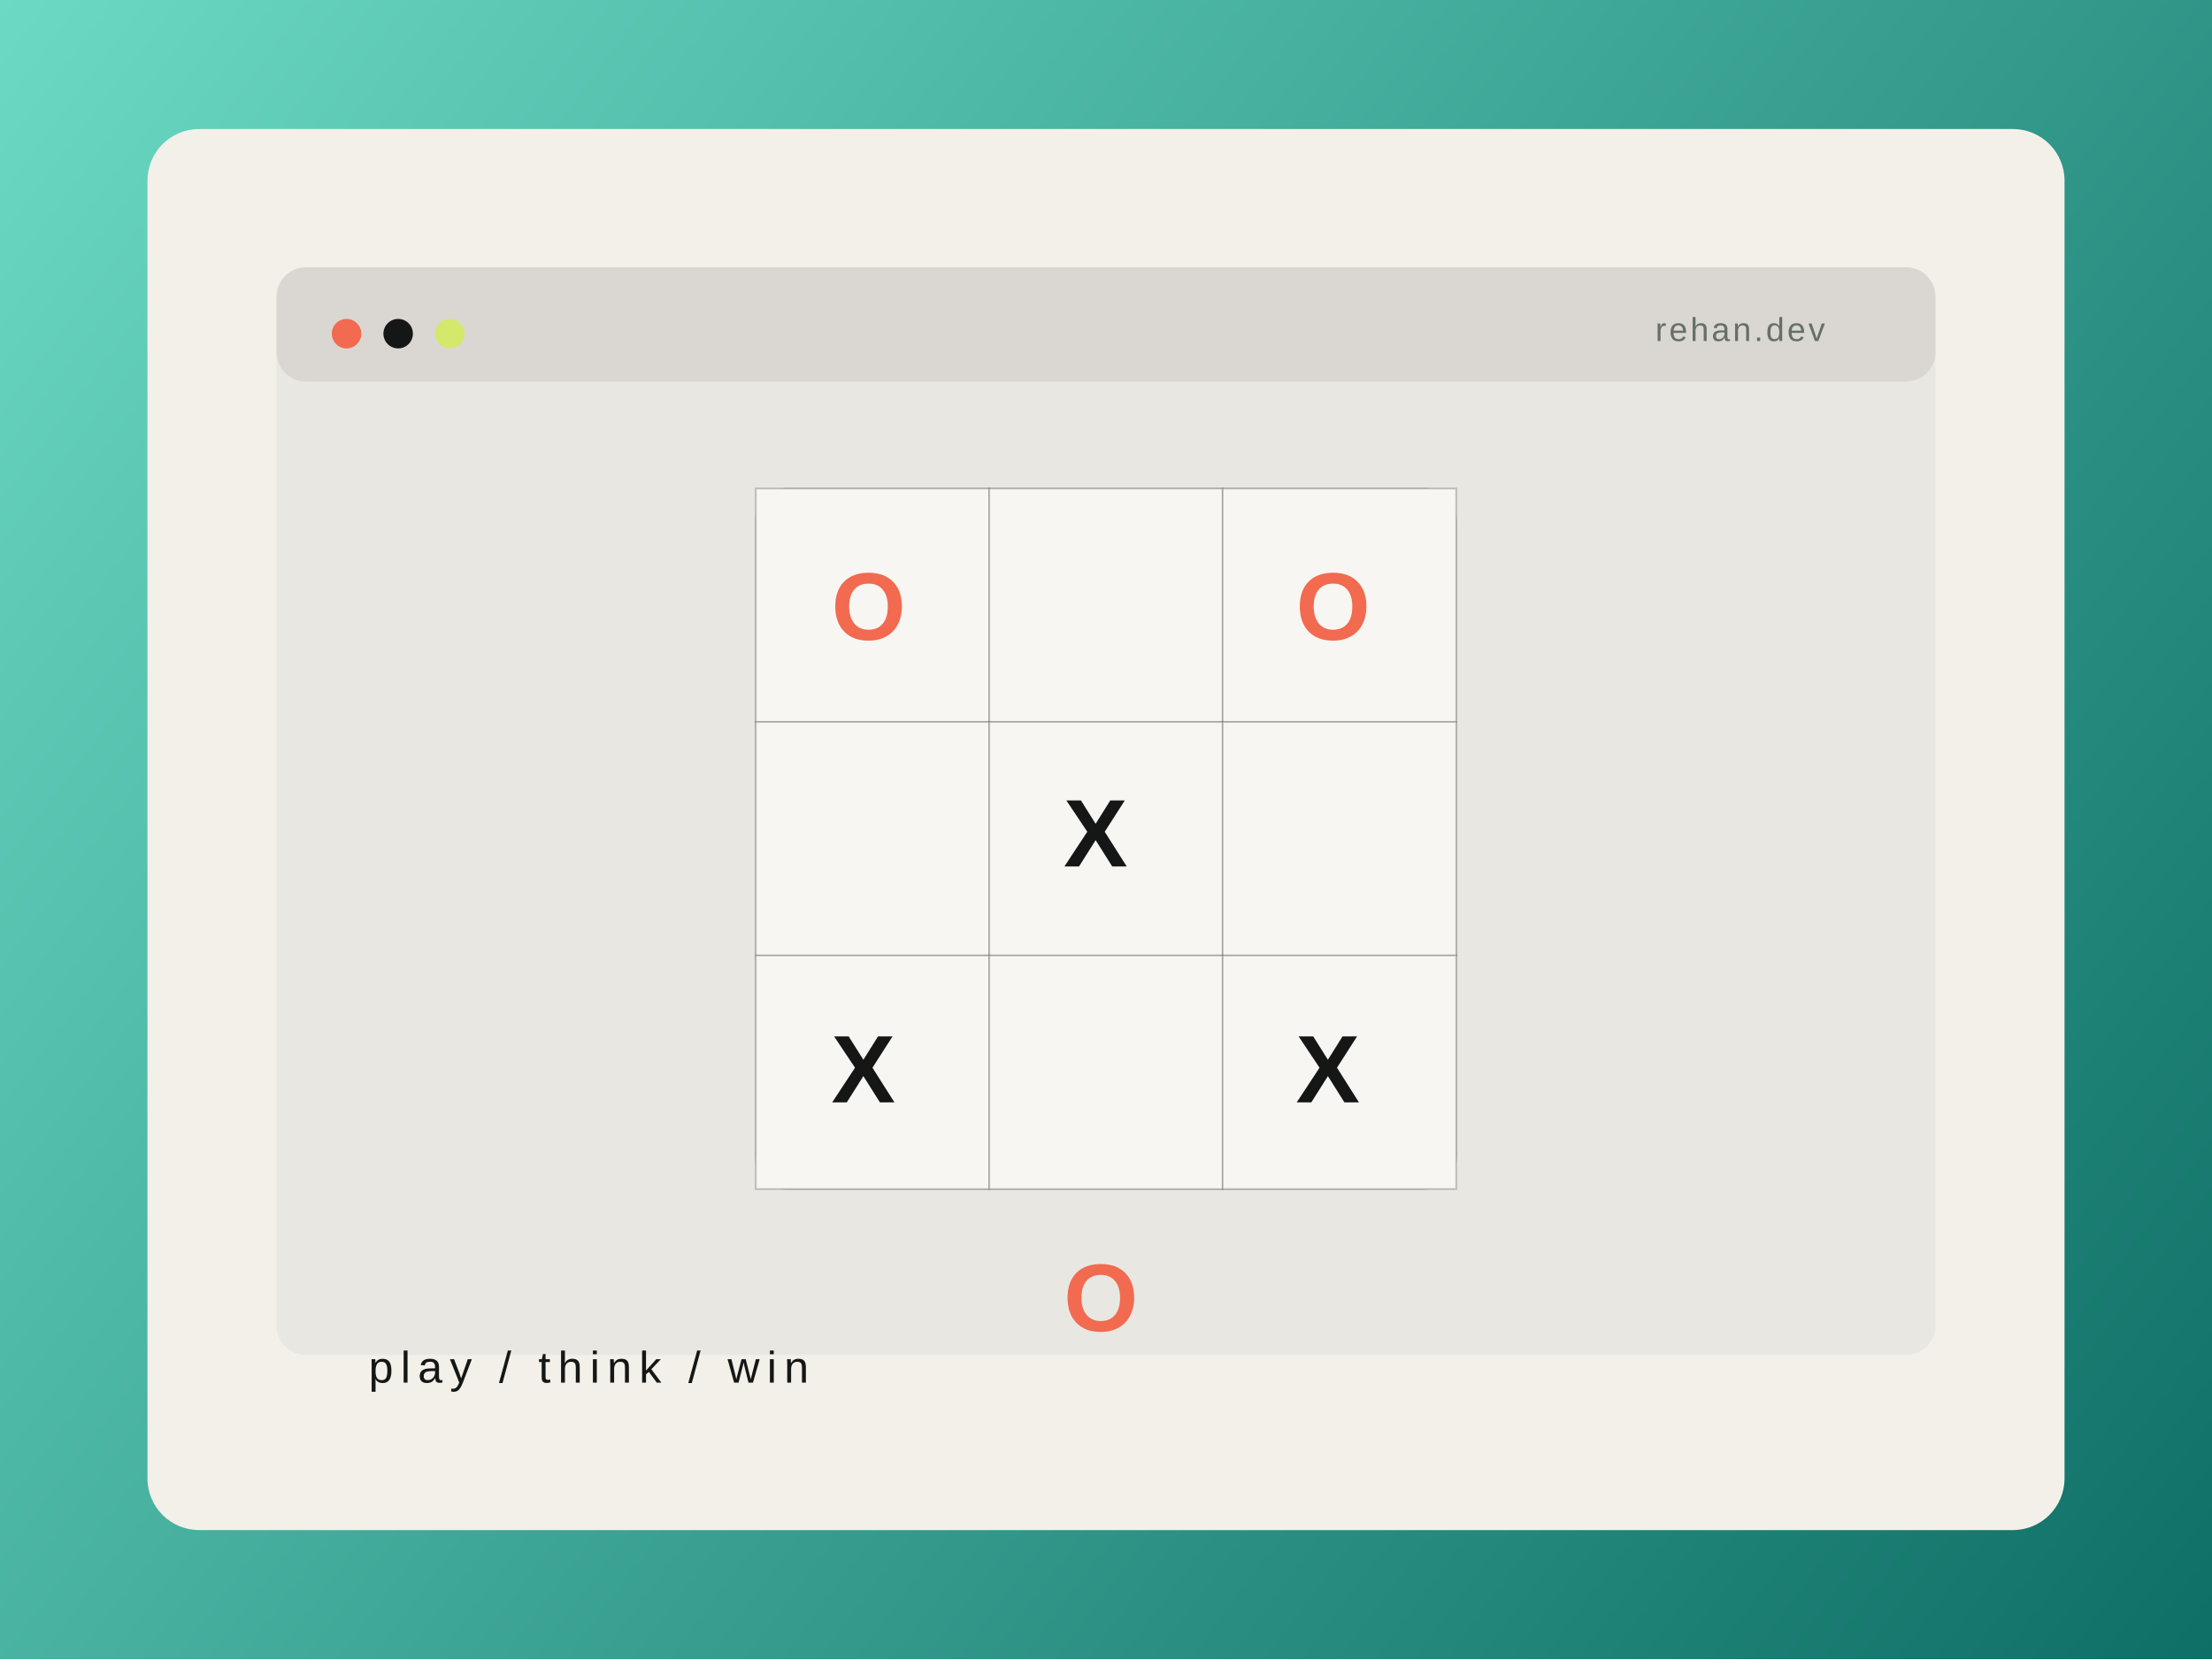
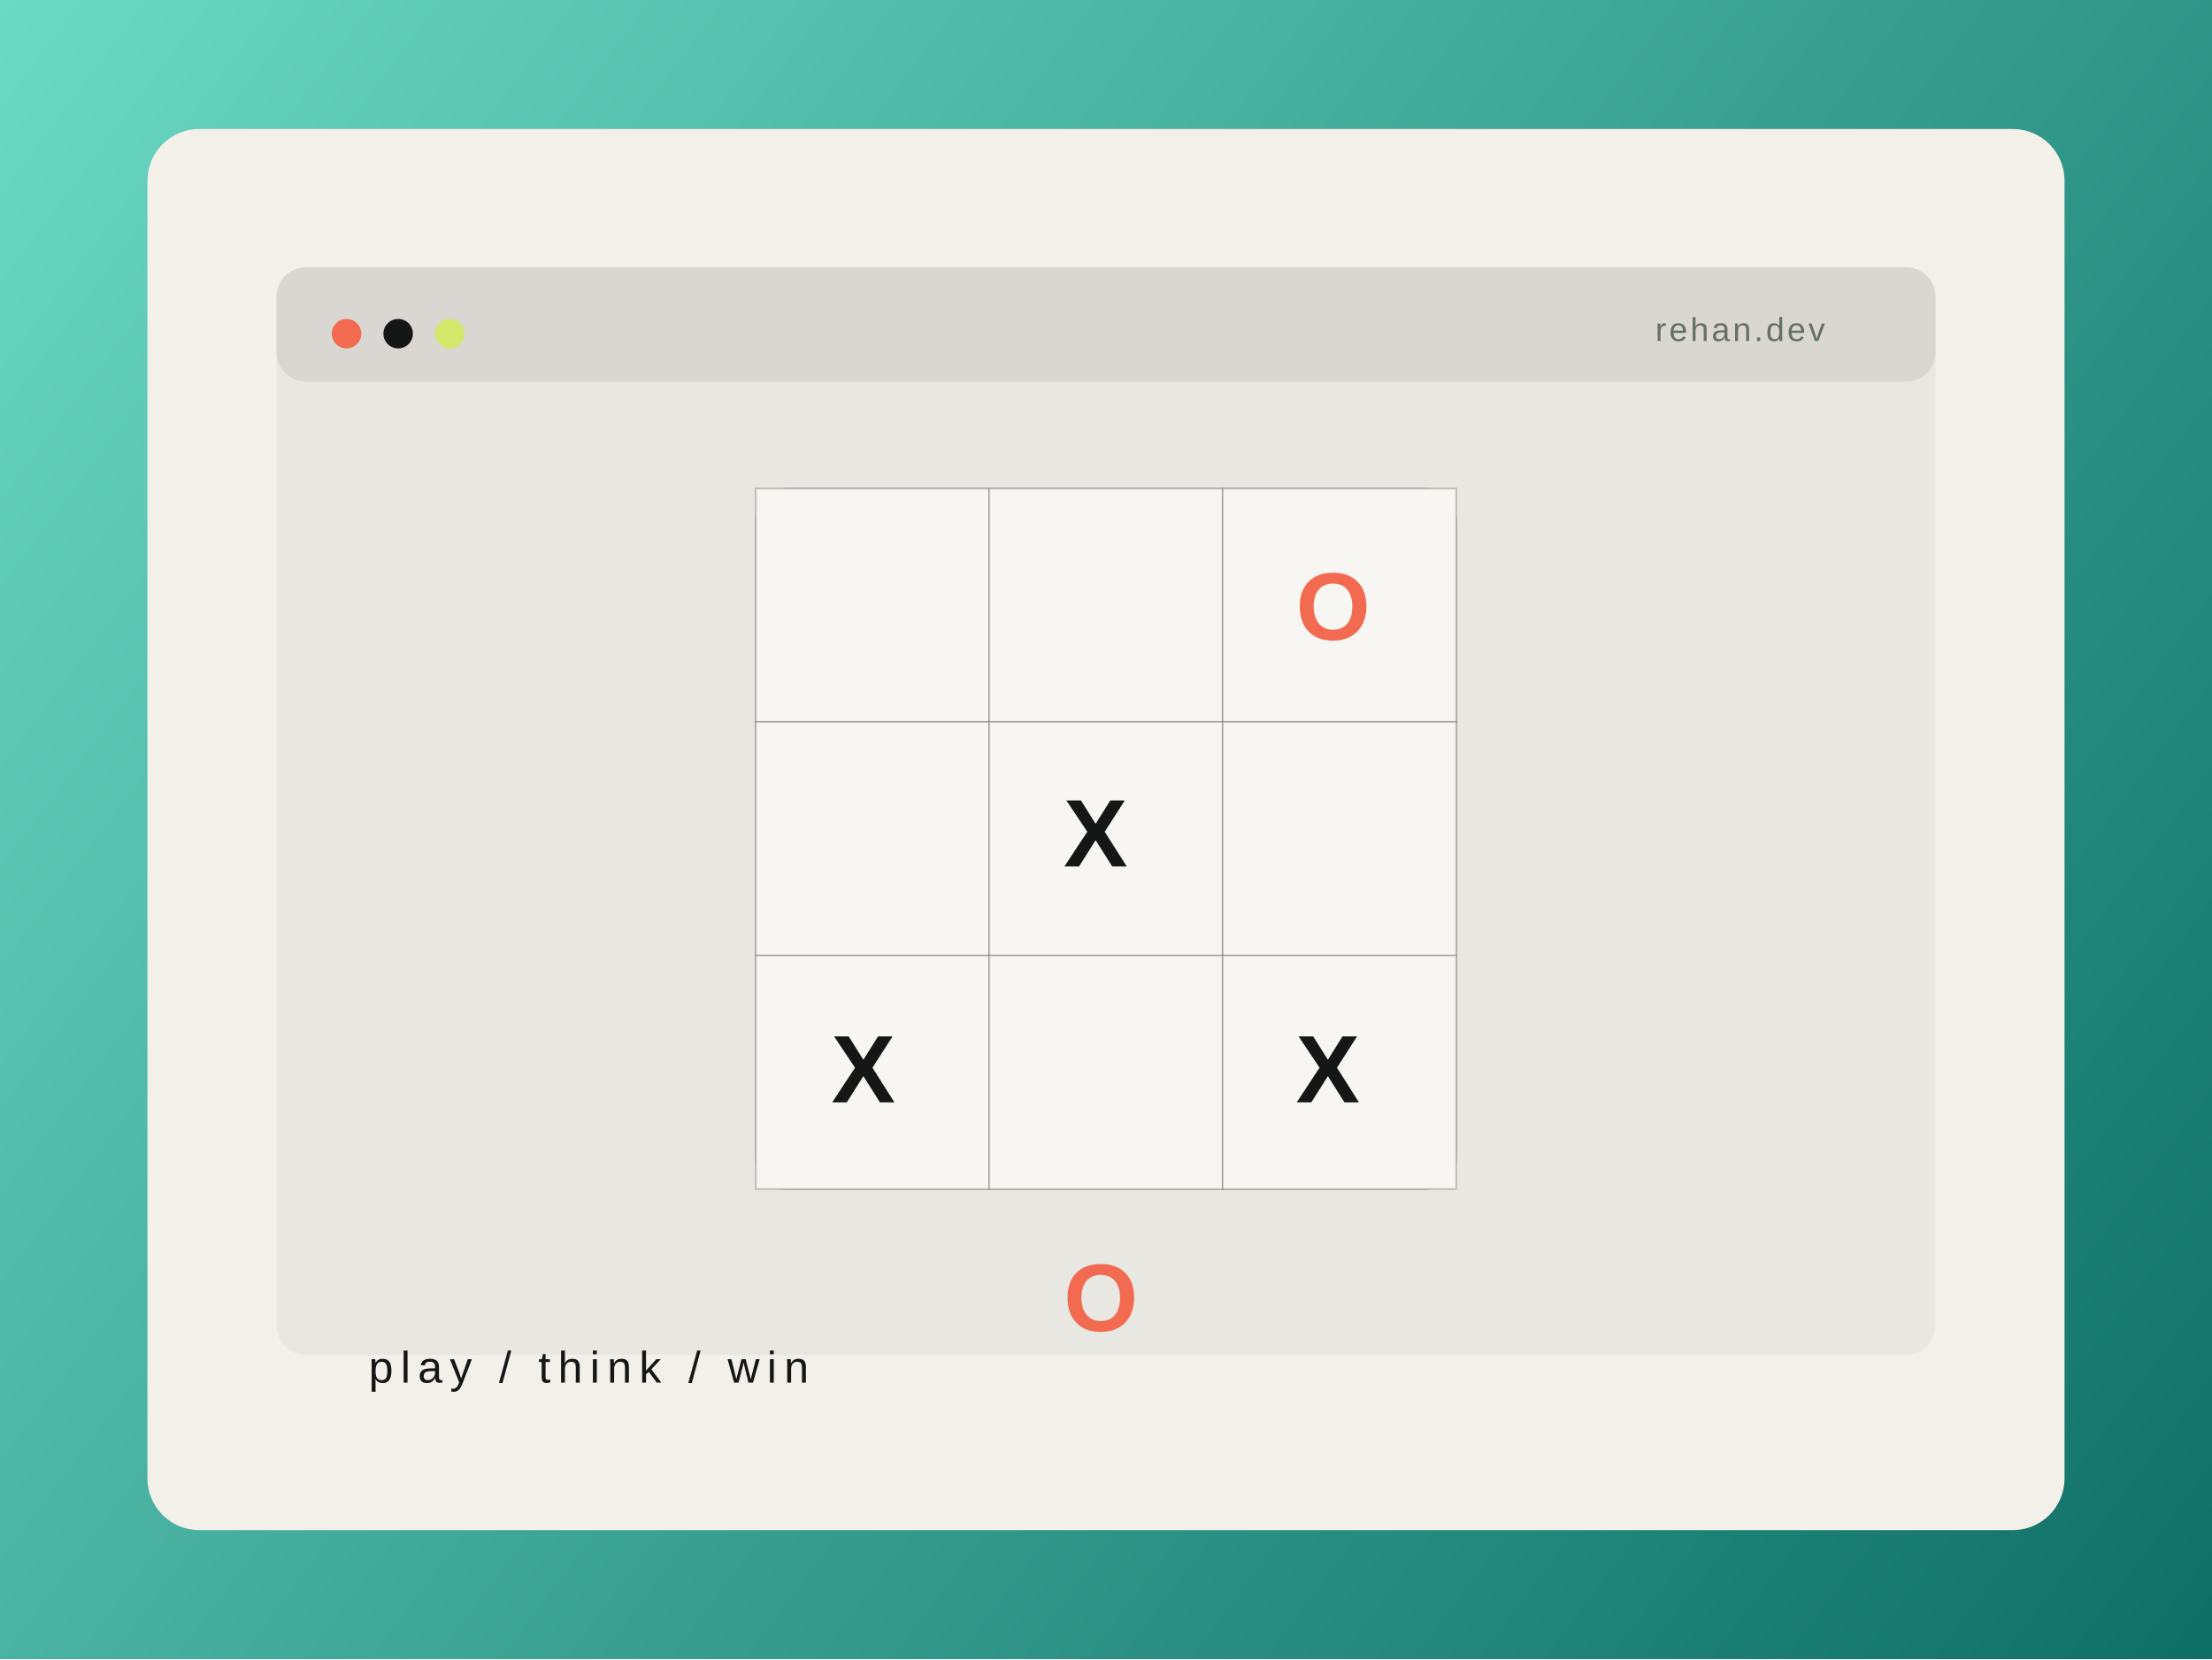
<svg xmlns="http://www.w3.org/2000/svg" width="1200" height="900" viewBox="0 0 1200 900" fill="none">
  <defs>
    <linearGradient id="bg" x1="0" y1="0" x2="1200" y2="900" gradientUnits="userSpaceOnUse">
      <stop stop-color="#6BD9C3" />
      <stop offset="1" stop-color="#0E6F66" />
    </linearGradient>
  </defs>
  <rect width="1200" height="900" fill="url(#bg)" />
  <g transform="translate(80 70)">
    <rect width="1040" height="760" rx="28" fill="#F3F0E9" />
    <g transform="translate(70 75)">
      <rect x="0" y="0" width="900" height="590" rx="16" fill="#E9E7E2" />
      <rect x="0" y="0" width="900" height="62" rx="16" fill="#DAD7D2" />
      <g transform="translate(24 22)">
        <circle cx="14" cy="14" r="8" fill="#F26A4F" />
        <circle cx="42" cy="14" r="8" fill="#151716" />
        <circle cx="70" cy="14" r="8" fill="#D4E86B" />
      </g>
      <text x="748" y="40" fill="#667066" font-size="18" font-family="Arial, sans-serif" letter-spacing="1.5">rehan.dev</text>
      <g transform="translate(260 120)">
        <rect width="380" height="380" rx="18" fill="#F8F6F2" stroke="#201F1E" stroke-opacity="0.15" />
        <g>
          <rect x="0" y="0" width="126.67" height="126.67" fill="#F8F6F2" stroke="#151716" stroke-opacity="0.22" />
          <rect x="126.67" y="0" width="126.67" height="126.67" fill="#F8F6F2" stroke="#151716" stroke-opacity="0.22" />
          <rect x="253.33" y="0" width="126.67" height="126.67" fill="#F8F6F2" stroke="#151716" stroke-opacity="0.22" />
          <rect x="0" y="126.67" width="126.67" height="126.67" fill="#F8F6F2" stroke="#151716" stroke-opacity="0.22" />
          <rect x="126.67" y="126.67" width="126.67" height="126.67" fill="#F8F6F2" stroke="#151716" stroke-opacity="0.22" />
          <rect x="253.33" y="126.67" width="126.67" height="126.67" fill="#F8F6F2" stroke="#151716" stroke-opacity="0.22" />
          <rect x="0" y="253.33" width="126.67" height="126.67" fill="#F8F6F2" stroke="#151716" stroke-opacity="0.22" />
          <rect x="126.67" y="253.33" width="126.67" height="126.67" fill="#F8F6F2" stroke="#151716" stroke-opacity="0.22" />
          <rect x="253.33" y="253.33" width="126.67" height="126.67" fill="#F8F6F2" stroke="#151716" stroke-opacity="0.22" />
        </g>
        <g font-family="Arial, sans-serif" font-weight="700">
-           <text x="41" y="82" font-size="52" fill="#F26A4F">O</text>
          <text x="167" y="205" font-size="52" fill="#151716">X</text>
          <text x="293" y="82" font-size="52" fill="#F26A4F">O</text>
          <text x="41" y="333" font-size="52" fill="#151716">X</text>
          <text x="167" y="457" font-size="52" fill="#F26A4F">O</text>
          <text x="293" y="333" font-size="52" fill="#151716">X</text>
        </g>
      </g>
    </g>
    <text x="120" y="680" fill="#151716" font-size="24" font-family="Arial, sans-serif" letter-spacing="4" text-transform="uppercase">play / think / win</text>
  </g>
</svg>
